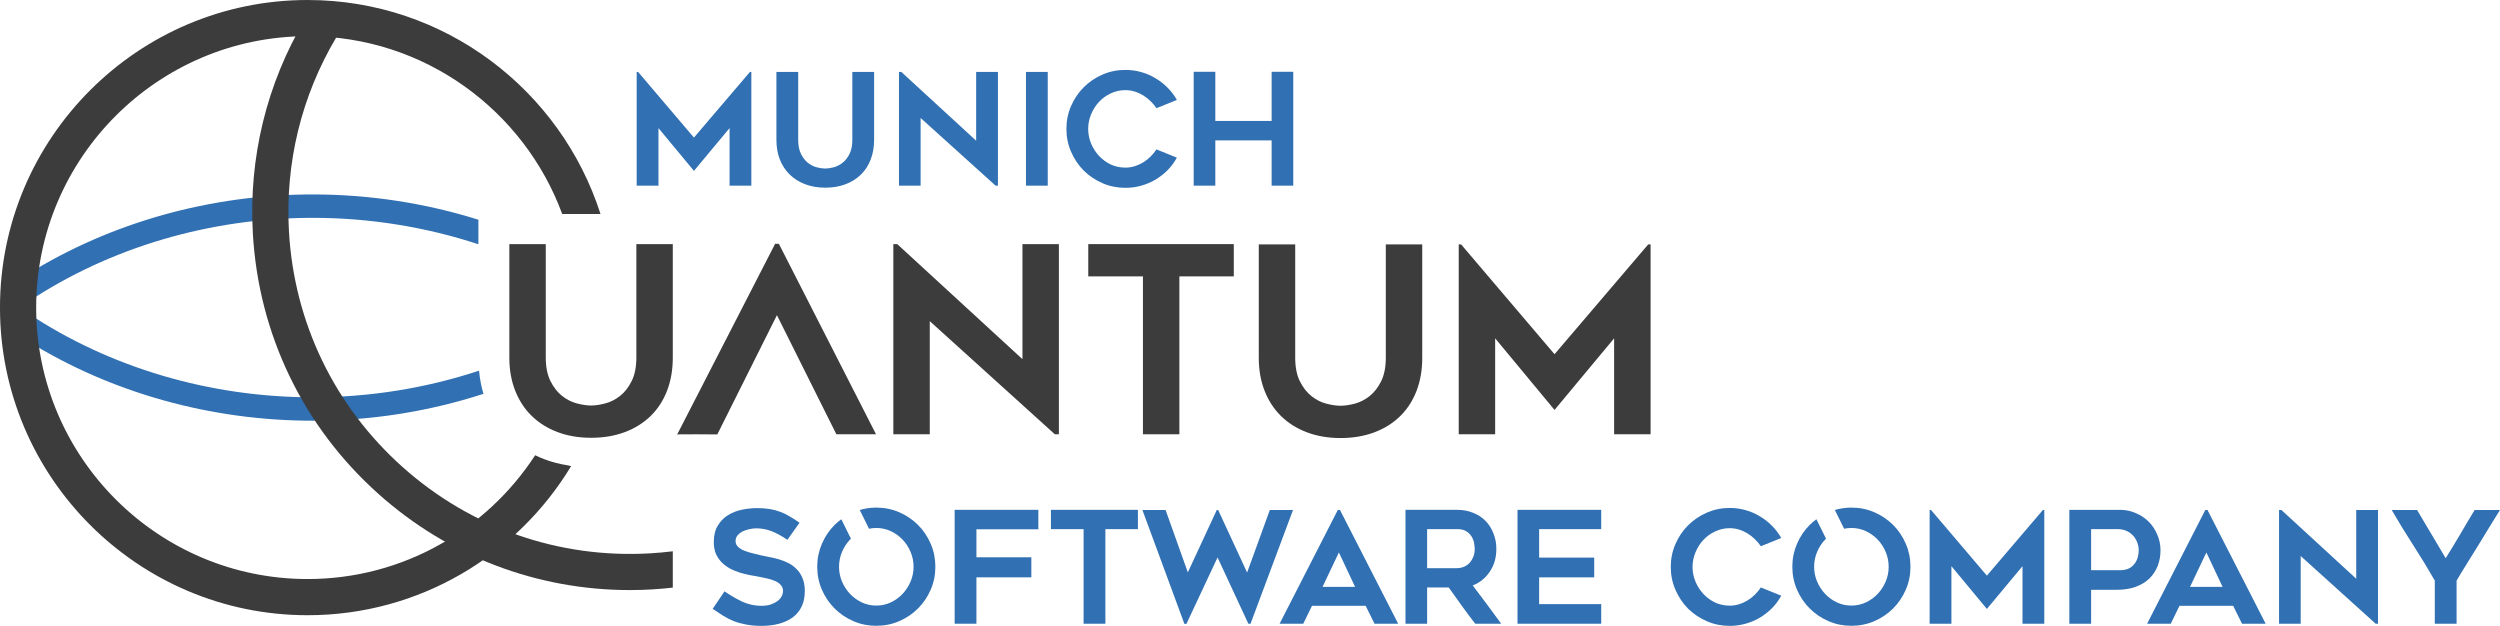
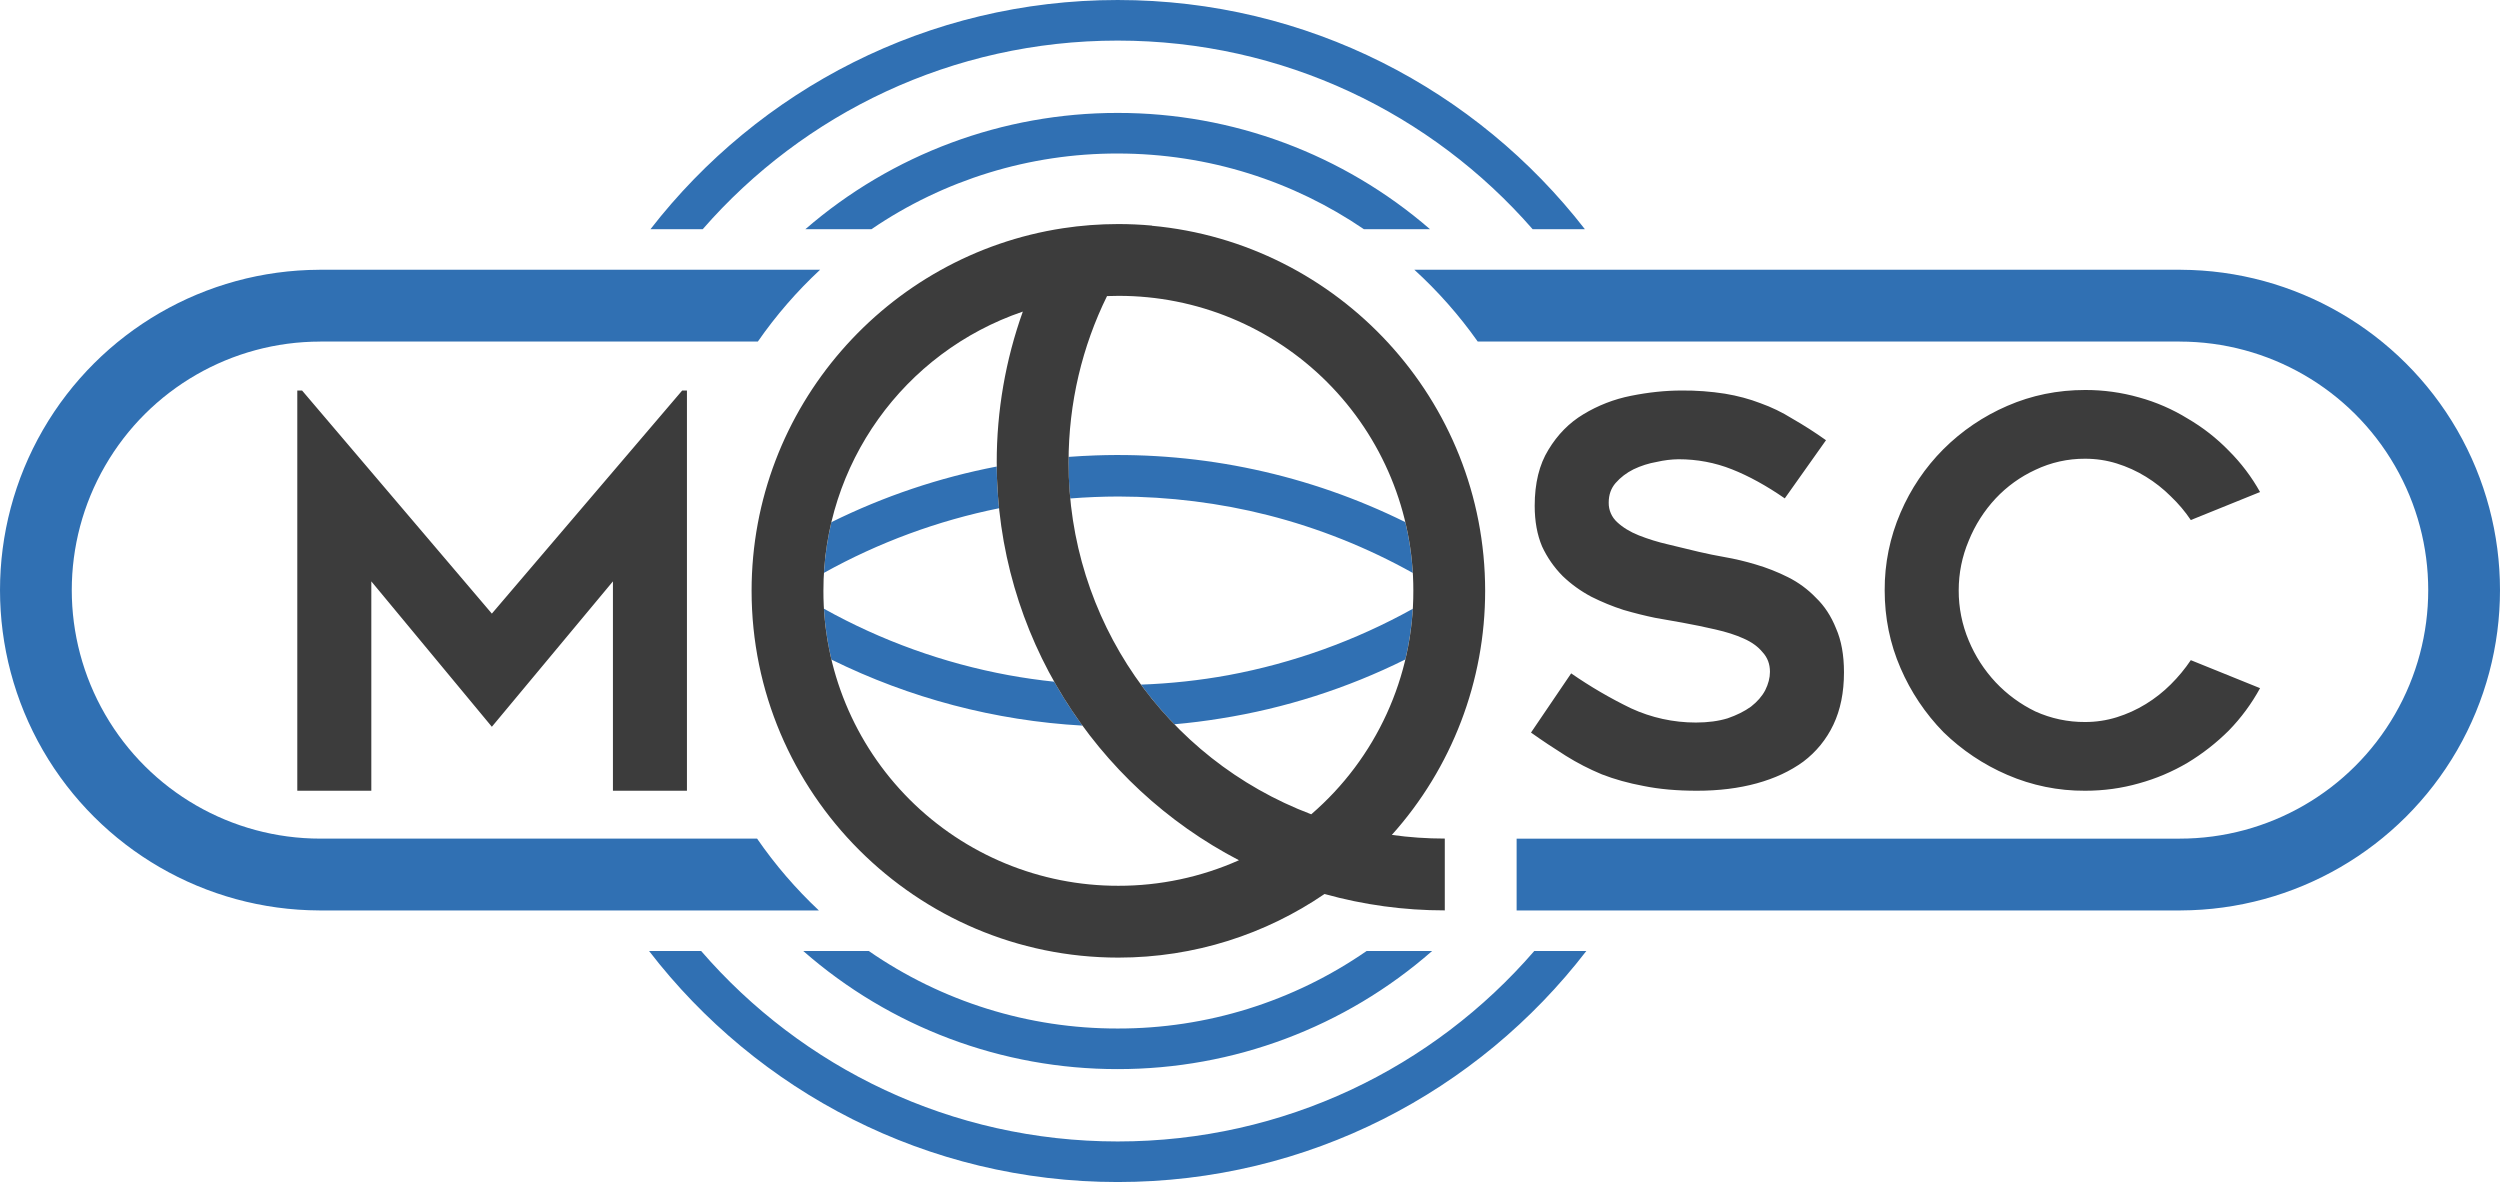
- <svg xmlns="http://www.w3.org/2000/svg" version="1.1" viewBox="0 0 690.98 172.99" xml:space="preserve">
-   <defs>
-     <clipPath id="b">
-       <path transform="translate(-690.12 -252.86)" d="M 0,821.859 H 1461.753 V 0 H 0 Z" />
-     </clipPath>
-     <clipPath id="a">
-       <path transform="translate(-690.12 -252.86)" d="M 0,821.859 H 1461.753 V 0 H 0 Z" />
-     </clipPath>
-   </defs>
-   <style type="text/css">
- .st0{fill:#3070b3;}
- .st1{fill:#3C3C3C;}
- </style>
-   <g transform="translate(-11.864 -4.9993)">
-     <path class="st0" d="m144.09 65.729c-14.6-4.58-30.08-6.99-45.79-6.99-28.22 0-55.73 7.74-78.7 21.97v7.72c22.6-15 50.25-23.22 78.7-23.22 15.74 0 31.25 2.52 45.79 7.3z" />
-     <path class="st0" d="m144.27 107.45c-14.59 4.82-30.15 7.36-45.96 7.36-28.45 0-56.1-8.21-78.7-23.22v7.72c22.96 14.23 50.47 21.97 78.7 21.97 16.21 0 32.17-2.56 47.18-7.43-0.61-2.01-1.01-4.15-1.22-6.4z" />
-     <path class="st1" d="m175.23 126c-3.41 0-6.5-0.53-9.28-1.58s-5.16-2.54-7.12-4.46c-1.97-1.92-3.49-4.24-4.57-6.98-1.08-2.73-1.62-5.78-1.62-9.14v-31.37h10.07v31.32c0 2.63 0.43 4.81 1.3 6.54 0.86 1.72 1.93 3.09 3.2 4.09 1.27 1.01 2.64 1.7 4.1 2.08s2.77 0.58 3.92 0.58 2.46-0.19 3.92-0.58c1.46-0.38 2.83-1.08 4.1-2.08s2.34-2.37 3.2-4.09 1.3-3.9 1.3-6.54v-31.32h10.07v31.37c0 3.36-0.53 6.4-1.58 9.14-1.05 2.73-2.57 5.06-4.53 6.98-1.97 1.92-4.34 3.41-7.12 4.46-2.79 1.05-5.9 1.58-9.36 1.58z" />
-     <path class="st1" d="m382.37 126.07c-3.41 0-6.5-0.53-9.28-1.58s-5.16-2.54-7.12-4.46c-1.97-1.92-3.49-4.25-4.57-6.98s-1.62-5.78-1.62-9.14v-31.37h10.07v31.32c0 2.63 0.43 4.81 1.3 6.54 0.86 1.72 1.93 3.09 3.2 4.09 1.27 1.01 2.64 1.7 4.1 2.08s2.77 0.57 3.92 0.57 2.46-0.19 3.92-0.57 2.83-1.08 4.1-2.08c1.27-1.01 2.34-2.37 3.2-4.09s1.3-3.9 1.3-6.54v-31.32h10.07v31.37c0 3.36-0.53 6.4-1.58 9.14-1.06 2.73-2.57 5.06-4.53 6.98-1.97 1.92-4.34 3.41-7.12 4.46s-5.91 1.58-9.36 1.58z" />
-     <path class="st1" d="m199.02 125.1 27.08-52.71h1.04l26.85 52.64h-10.96l-16.43-32.92-16.48 32.96c0.01 0-11.1-0.1-11.1 0.03z" />
-     <path class="st1" d="m162.31 131.92c-0.88-0.33-1.72-0.7-2.53-1.1-13.39 20.57-36.57 34.22-62.9 34.22-41.37 0-75.02-33.66-75.02-75.02 0-41.36 33.66-75.02 75.02-75.02 32.27 0 59.82 20.5 70.38 49.15h10.58c-10.98-34.26-43.1-59.15-80.96-59.15-46.88 0-85.02 38.14-85.02 85.02 0 46.88 38.14 85.02 85.02 85.02 30.87 0 57.94-16.54 72.84-41.21-0.31-0.06-0.61-0.14-0.91-0.21-2.29-0.36-4.46-0.92-6.5-1.7z" />
-     <polygon class="st1" transform="translate(-50.666 -101.28)" points="310.52 173.75 309.44 173.75 309.44 226.31 319.51 226.31 319.51 195.04 354.08 226.31 355.2 226.31 355.2 173.75 345.13 173.75 345.13 205.55" />
-     <polygon class="st1" transform="translate(-50.666 -101.28)" points="378.43 226.31 388.5 226.31 388.5 182.67 403.54 182.67 403.54 173.75 363.32 173.75 363.32 182.67 378.43 182.67" />
-     <polygon class="st1" transform="translate(-50.666 -101.28)" points="465.71 226.31 475.78 226.31 475.78 199.79 492.19 219.58 508.66 199.79 508.66 226.31 518.74 226.31 518.74 173.82 518.09 173.82 492.19 204.18 466.36 173.82 465.71 173.82" />
-     <path class="st1" d="m197.82 157.37c-2.09 0.26-4.22 0.45-6.33 0.57-25.2 1.45-49.46-7.01-68.3-23.81s-30.02-39.93-31.46-65.14c-1.08-18.91 3.44-37.47 13.09-53.68l-8.59-5.12c-10.67 17.93-15.68 38.45-14.48 59.36 1.6 27.87 13.95 53.45 34.79 72.03 19.31 17.22 43.76 26.51 69.42 26.51 2.03 0 4.07-0.06 6.11-0.18 1.92-0.11 3.84-0.29 5.75-0.5z" />
-   </g>
-   <g transform="translate(-11.864 -4.9993)">
-     <path class="st0" transform="translate(-103.17 7.5072)" d="m806.01 138.45q-1.204 1.978-2.795 4.515-1.548 2.537-3.182 5.203-1.634 2.623-3.225 5.203-1.591 2.537-2.795 4.601v11.911h-6.02v-11.911q-2.795-4.902-5.934-9.761t-5.977-9.761h7.009q1.935 3.225 3.956 6.665t3.956 6.665q0.946-1.505 1.978-3.225t2.064-3.44q1.032-1.763 2.021-3.44 1.032-1.72 1.935-3.225z" />
-     <path class="st0" transform="translate(-103.17 7.5072)" d="m771.65 169.88-20.726-18.705v18.705h-5.977v-31.433h0.645l20.683 19.006v-19.006h6.02v31.433z" />
-     <path class="st0" transform="translate(-103.17 7.5072)" d="m708.48 169.88 16.082-31.433h0.602l16.082 31.433h-6.536l-2.451-4.945h-14.835l-2.408 4.945zm11.868-10.191h8.987l-4.472-9.503z" />
-     <path class="st0" transform="translate(-103.17 7.5072)" d="m701 138.41q2.322 0 4.343 0.903 2.064 0.86 3.569 2.365t2.365 3.569q0.903 2.021 0.903 4.343t-0.774 4.3-2.279 3.483q-1.505 1.462-3.827 2.322-2.279 0.817-5.289 0.817h-7.009v9.374h-6.02v-31.476zm0 16.684q1.333 0 2.322-0.43 0.989-0.473 1.591-1.247 0.645-0.774 0.946-1.763t0.301-2.064-0.387-2.107q-0.387-1.075-1.118-1.892t-1.806-1.333-2.494-0.516h-7.353v11.352z" />
-     <path class="st0" transform="translate(-103.17 7.5072)" d="m680.06 138.45v31.433h-6.02v-15.91l-9.847 11.825-9.804-11.825v15.91h-6.02v-31.433h0.387l15.437 18.146 15.48-18.146z" />
-     <path transform="matrix(.53832 0 0 -.538 538.61 155.29)" d="m0 0c-1.599 3.702-3.769 6.924-6.513 9.669-2.744 2.742-5.952 4.914-9.628 6.511-3.675 1.598-7.618 2.398-11.825 2.398-2.943 0-5.759-0.422-8.461-1.224l4.758-9.635c1.208 0.256 2.454 0.391 3.743 0.391 2.657 0 5.141-0.546 7.455-1.638 2.312-1.092 4.331-2.544 6.059-4.354 1.727-1.812 3.096-3.93 4.106-6.353 1.011-2.425 1.516-4.942 1.516-7.551 0-2.664-0.505-5.194-1.516-7.591-1.01-2.397-2.379-4.514-4.106-6.352-1.728-1.838-3.747-3.304-6.059-4.395-2.314-1.092-4.798-1.638-7.455-1.638-2.658 0-5.145 0.546-7.456 1.638-2.312 1.091-4.334 2.557-6.061 4.395-1.728 1.838-3.096 3.955-4.107 6.352-1.009 2.397-1.513 4.927-1.513 7.591 0 2.609 0.504 5.126 1.513 7.551 1.011 2.423 2.379 4.541 4.107 6.353 0.157 0.165 0.33 0.311 0.492 0.47l-4.941 10.007c-1.213-0.897-2.378-1.855-3.449-2.926-2.744-2.745-4.914-5.967-6.513-9.669-1.597-3.703-2.397-7.631-2.397-11.786 0-4.209 0.8-8.15 2.397-11.826 1.599-3.675 3.769-6.885 6.513-9.628 2.742-2.744 5.952-4.914 9.629-6.512 3.674-1.598 7.591-2.397 11.746-2.397 4.207 0 8.15 0.799 11.825 2.397 3.676 1.598 6.884 3.768 9.628 6.512 2.744 2.743 4.914 5.953 6.513 9.628 1.597 3.676 2.397 7.617 2.397 11.826 0 4.155-0.8 8.083-2.397 11.786" clip-path="url(#a)" fill="#3070b3" />
-     <path class="st0" transform="translate(-103.17 7.5072)" d="m607.35 162.14q-1.032 1.892-2.537 3.44-1.505 1.505-3.354 2.623-1.806 1.075-3.956 1.677-2.107 0.602-4.386 0.602-3.354 0-6.321-1.29t-5.203-3.483q-2.193-2.236-3.483-5.203t-1.29-6.321 1.29-6.321 3.483-5.16q2.236-2.236 5.203-3.526t6.321-1.29q2.279 0 4.386 0.602 2.15 0.602 3.956 1.72 1.849 1.075 3.354 2.623 1.505 1.505 2.537 3.354l-5.633 2.279q-0.688-1.032-1.634-1.935-0.903-0.903-2.021-1.591t-2.365-1.075-2.58-0.387q-2.15 0-4.042 0.903-1.849 0.86-3.225 2.322t-2.193 3.44q-0.817 1.935-0.817 4.042 0 2.15 0.817 4.085t2.193 3.397 3.225 2.365q1.892 0.86 4.042 0.86 1.333 0 2.58-0.387t2.365-1.075 2.021-1.591q0.946-0.946 1.634-1.978z" />
-   </g>
-   <g transform="translate(-11.864 -4.9993)">
-     <path class="st0" d="m287.04 56.314-20.726-18.705v18.705h-5.977v-31.433h0.645l20.683 19.006v-19.006h6.02v31.433z" />
-     <path class="st0" d="m239.96 56.873q-3.053 0-5.547-0.946t-4.257-2.666-2.752-4.171q-0.946-2.451-0.946-5.461v-18.748h6.02v18.748q0 2.365 0.774 3.913t1.892 2.451q1.161 0.903 2.451 1.247 1.333 0.344 2.365 0.344t2.322-0.344q1.333-0.344 2.451-1.247 1.161-0.903 1.935-2.451t0.774-3.913v-18.748h6.02v18.748q0 3.01-0.946 5.461t-2.709 4.171-4.257 2.666-5.59 0.946z" />
-     <path class="st0" d="m219.53 24.881v31.433h-6.02v-15.91l-9.847 11.825-9.804-11.825v15.91h-6.02v-31.433h0.387l15.437 18.146 15.48-18.146z" />
-     <path class="st0" d="m301.45 56.314h-6.02v-31.433h6.02z" />
-     <path class="st0" d="m369.31 24.838v31.476h-5.977v-12.513h-15.566v12.513h-5.977v-31.476h5.977v13.588h15.566v-13.588z" />
-     <path class="st0" d="m337.14 48.574q-1.032 1.892-2.537 3.44-1.505 1.505-3.354 2.623-1.806 1.075-3.956 1.677-2.107 0.602-4.386 0.602-3.354 0-6.321-1.29t-5.203-3.483q-2.193-2.236-3.483-5.203t-1.29-6.321 1.29-6.321 3.483-5.16q2.236-2.236 5.203-3.526t6.321-1.29q2.279 0 4.386 0.602 2.15 0.602 3.956 1.72 1.849 1.075 3.354 2.623 1.505 1.505 2.537 3.354l-5.633 2.279q-0.688-1.032-1.634-1.935-0.903-0.903-2.021-1.591t-2.365-1.075-2.58-0.387q-2.15 0-4.042 0.903-1.849 0.86-3.225 2.322t-2.193 3.44q-0.817 1.935-0.817 4.042 0 2.15 0.817 4.085t2.193 3.397 3.225 2.365q1.892 0.86 4.042 0.86 1.333 0 2.58-0.387t2.365-1.075 2.021-1.591q0.946-0.946 1.634-1.978z" />
-   </g>
-   <g transform="translate(-11.864 -4.9993)">
-     <path class="st0" transform="translate(-103.17 7.5072)" d="m540.44 143.74v7.869h15.222v5.461h-15.222v7.396h17.157v5.418h-23.134v-31.476h23.134v5.332z" />
-     <path class="st0" transform="translate(-103.17 7.5072)" d="m509.48 169.88h-5.977v-31.476h14.276q2.408 0 4.386 0.817 2.021 0.774 3.44 2.236 1.419 1.419 2.193 3.44 0.817 1.978 0.817 4.343 0 3.569-1.806 6.235-1.763 2.666-4.73 3.827 3.999 5.246 7.869 10.578h-7.181q-1.892-2.451-3.698-4.945t-3.612-5.074h-5.977zm0-15.351h8.299q0.817 0 1.677-0.301 0.903-0.344 1.591-0.989 0.688-0.688 1.118-1.677 0.473-0.989 0.473-2.322 0-0.688-0.172-1.634t-0.688-1.806-1.462-1.462-2.537-0.602h-8.299z" />
-     <path class="st0" transform="translate(-103.17 7.5072)" d="m468.71 169.88 16.082-31.433h0.602l16.082 31.433h-6.536l-2.451-4.945h-14.835l-2.408 4.945zm11.868-10.191h8.987l-4.472-9.503z" />
-     <path class="st0" transform="translate(-103.17 7.5072)" d="m472.41 138.45-11.739 31.433h-0.602l-8.514-18.318-8.6 18.361h-0.559l-11.61-31.476h6.407l6.149 17.243 7.998-17.243h0.387l7.998 17.286 6.278-17.286z" />
-     <path class="st0" transform="translate(-103.17 7.5072)" d="m429.54 143.74h-8.987v26.144h-6.02v-26.144h-9.03v-5.332h24.037z" />
-     <path class="st0" transform="translate(-103.17 7.5072)" d="m384.91 143.78v7.74h15.179v5.547h-15.179v12.814h-6.02v-31.476h23.134v5.375z" />
-     <path class="st0" transform="translate(-103.17 7.5072)" d="m312.02 165.75 3.268-4.816q2.365 1.634 4.859 2.838 2.537 1.161 5.289 1.161 1.462 0 2.58-0.344 1.118-0.387 1.892-0.946 0.774-0.602 1.161-1.333 0.387-0.774 0.387-1.505 0-0.946-0.602-1.591-0.559-0.688-1.548-1.118-0.946-0.43-2.279-0.731-1.29-0.301-2.709-0.559-0.946-0.172-2.193-0.387-1.247-0.258-2.58-0.645-1.333-0.43-2.623-1.075-1.29-0.688-2.322-1.677-1.032-1.032-1.677-2.408-0.602-1.419-0.602-3.311 0-2.752 1.118-4.558 1.118-1.849 2.838-2.881 1.763-1.075 3.87-1.505 2.15-0.43 4.128-0.43 1.978 0 3.526 0.258t2.881 0.774q1.333 0.473 2.58 1.247 1.29 0.731 2.752 1.763l-3.354 4.73q-2.236-1.548-4.3-2.365-2.064-0.817-4.343-0.817-0.774 0-1.763 0.215-0.989 0.172-1.892 0.602-0.86 0.43-1.462 1.118-0.559 0.645-0.559 1.591t0.688 1.591 1.763 1.075q1.075 0.43 2.365 0.731 1.29 0.301 2.494 0.602 0.903 0.215 2.107 0.43 1.247 0.215 2.537 0.602 1.333 0.387 2.623 1.032 1.29 0.645 2.279 1.677 1.032 0.989 1.634 2.494 0.645 1.462 0.645 3.569 0 2.451-0.86 4.257t-2.451 3.01q-1.591 1.161-3.784 1.763-2.193 0.602-4.859 0.602-2.451 0-4.343-0.387-1.849-0.344-3.397-0.946-1.548-0.645-2.924-1.505t-2.838-1.892z" />
-     <path transform="matrix(.53832 0 0 -.538 269.1 155.29)" d="m0 0c-1.599 3.702-3.769 6.924-6.513 9.669-2.744 2.742-5.952 4.914-9.628 6.511-3.675 1.598-7.618 2.398-11.825 2.398-2.943 0-5.759-0.422-8.461-1.224l4.758-9.635c1.208 0.256 2.454 0.391 3.743 0.391 2.657 0 5.141-0.546 7.455-1.638 2.312-1.092 4.331-2.544 6.059-4.354 1.727-1.812 3.096-3.93 4.106-6.353 1.011-2.425 1.516-4.942 1.516-7.551 0-2.664-0.505-5.194-1.516-7.591-1.01-2.397-2.379-4.514-4.106-6.352-1.728-1.838-3.747-3.304-6.059-4.395-2.314-1.092-4.798-1.638-7.455-1.638-2.658 0-5.145 0.546-7.456 1.638-2.312 1.091-4.334 2.557-6.061 4.395-1.728 1.838-3.096 3.955-4.107 6.352-1.009 2.397-1.513 4.927-1.513 7.591 0 2.609 0.504 5.126 1.513 7.551 1.011 2.423 2.379 4.541 4.107 6.353 0.157 0.165 0.33 0.311 0.492 0.47l-4.941 10.007c-1.213-0.897-2.378-1.855-3.449-2.926-2.744-2.745-4.914-5.967-6.513-9.669-1.597-3.703-2.397-7.631-2.397-11.786 0-4.209 0.8-8.15 2.397-11.826 1.599-3.675 3.769-6.885 6.513-9.628 2.742-2.744 5.952-4.914 9.629-6.512 3.674-1.598 7.591-2.397 11.746-2.397 4.207 0 8.15 0.799 11.825 2.397 3.676 1.598 6.884 3.768 9.628 6.512 2.744 2.743 4.914 5.953 6.513 9.628 1.597 3.676 2.397 7.617 2.397 11.826 0 4.155-0.8 8.083-2.397 11.786" clip-path="url(#b)" fill="#3070b3" />
-   </g>
+ <svg xmlns="http://www.w3.org/2000/svg" width="605.268" height="286.179" viewBox="0 0 160.144 75.718">
+   <path d="M-171.19 291.544c-12.165 0-22.998 5.75-29.927 14.68h3.347c6.46-7.405 15.97-12.08 26.58-12.08s20.12 4.675 26.58 12.08h3.346c-6.928-8.93-17.761-14.68-29.926-14.68m0 7.234a30.5 30.5 0 0 0-20.004 7.446h4.234a27.9 27.9 0 0 1 15.77-4.846c5.85 0 11.28 1.787 15.77 4.846h4.235a30.5 30.5 0 0 0-20.005-7.446m-51.144 10.045v.002a20.53 20.53 0 0 0-17.704 10.26 20.53 20.53 0 0 0 0 20.52 20.53 20.53 0 0 0 17.703 10.259h32.003a28.5 28.5 0 0 1-3.957-4.6h-27.978a15.91 15.91 0 0 1-13.787-7.959 15.91 15.91 0 0 1 0-15.92 15.91 15.91 0 0 1 13.787-7.96v-.002h28.027a28.4 28.4 0 0 1 3.988-4.6h-32.015zm70.148 0a28.4 28.4 0 0 1 4.06 4.6h44.965v.002a15.91 15.91 0 0 1 13.787 7.96 15.91 15.91 0 0 1 0 15.92 15.91 15.91 0 0 1-13.787 7.96h-42.474v4.599h42.542a20.53 20.53 0 0 0 17.703-10.26 20.53 20.53 0 0 0 0-20.52 20.53 20.53 0 0 0-17.703-10.259v-.002zm-20.41 11.893q-.87.03-1.739.095-.003.174-.003.349 0 1.171.11 2.314a41 41 0 0 1 3.081-.125c3.252.006 6.514.414 9.57 1.192a38.6 38.6 0 0 1 9.291 3.704 19 19 0 0 0-.477-3.254 41.5 41.5 0 0 0-19.832-4.275zm-6.341.712a41.6 41.6 0 0 0-10.592 3.565 19 19 0 0 0-.477 3.247 39 39 0 0 1 11.217-4.139q-.135-1.32-.148-2.673m-11.069 9.11q.1 1.674.479 3.257a41.6 41.6 0 0 0 16.081 4.23q-.984-1.351-1.81-2.813a38 38 0 0 1-2.929-.42 38.7 38.7 0 0 1-11.821-4.254m37.72.004a39 39 0 0 1-11.803 4.249c-1.842.338-3.724.54-5.61.608a24 24 0 0 0 2.14 2.54q1.488-.13 2.961-.37a41 41 0 0 0 11.836-3.783c.249-1.05.41-2.134.477-3.244m-48.922 21.922c6.924 8.996 17.8 14.798 30.018 14.798s23.093-5.802 30.018-14.798h-3.334c-6.463 7.473-16.017 12.199-26.684 12.199s-20.22-4.726-26.683-12.2zm9.877 0a30.5 30.5 0 0 0 20.141 7.564 30.5 30.5 0 0 0 20.14-7.564h-4.197a27.9 27.9 0 0 1-15.943 4.964 27.9 27.9 0 0 1-15.943-4.964z" style="baseline-shift:baseline;display:inline;overflow:visible;vector-effect:none;fill:#3070b3;fill-opacity:1;stroke-width:1.6;stroke-miterlimit:10;paint-order:markers fill stroke;stop-color:#000" transform="translate(242.786 -291.544)" />
+   <path d="M-171.146 305.896q-1.814.002-3.555.269c-11.27 1.72-19.94 11.485-19.94 23.225 0 12.949 10.547 23.496 23.495 23.496 4.891 0 9.44-1.504 13.206-4.075a28.6 28.6 0 0 0 7.704 1.05v-4.6q-1.728-.001-3.392-.235a23.4 23.4 0 0 0 5.977-15.636c0-12.222-9.4-22.292-21.344-23.384l.008-.011a24 24 0 0 0-2.158-.099zm0 4.6a18.86 18.86 0 0 1 18.895 18.894 18.84 18.84 0 0 1-6.54 14.316 24.07 24.07 0 0 1-15.546-22.546c0-3.827.885-7.442 2.464-10.65q.362-.014.727-.014m-6.12 1.007a28.6 28.6 0 0 0-1.672 9.657c0 11.074 6.306 20.705 15.516 25.489a18.9 18.9 0 0 1-7.724 1.636 18.86 18.86 0 0 1-18.894-18.895 18.86 18.86 0 0 1 12.773-17.887m68.045 5.023q-2.641 0-4.978 1.016a13.2 13.2 0 0 0-4.098 2.777 13 13 0 0 0-2.744 4.064 12.35 12.35 0 0 0-1.016 4.978q0 2.641 1.016 4.979a13.5 13.5 0 0 0 2.744 4.098 13.5 13.5 0 0 0 4.098 2.743 12.35 12.35 0 0 0 4.978 1.016q1.794 0 3.454-.474a12.8 12.8 0 0 0 3.116-1.321 14 14 0 0 0 2.642-2.066 12.4 12.4 0 0 0 1.998-2.71l-4.436-1.794a10.2 10.2 0 0 1-1.288 1.557 8.7 8.7 0 0 1-1.591 1.253 8.2 8.2 0 0 1-1.863.847 6.8 6.8 0 0 1-2.032.305 7.6 7.6 0 0 1-3.184-.677 8.7 8.7 0 0 1-2.54-1.863 8.9 8.9 0 0 1-1.727-2.675 8.2 8.2 0 0 1-.643-3.218q0-1.659.643-3.183a8.8 8.8 0 0 1 1.728-2.71 8.2 8.2 0 0 1 2.54-1.828 7.3 7.3 0 0 1 3.183-.711q1.05-.001 2.032.304a8.2 8.2 0 0 1 1.863.847 8.7 8.7 0 0 1 1.591 1.253q.745.711 1.288 1.524l4.436-1.795a12 12 0 0 0-1.998-2.642 12.3 12.3 0 0 0-2.642-2.065 12 12 0 0 0-3.116-1.355 12.5 12.5 0 0 0-3.454-.474m-114.52.033v25.638h4.742v-13.412l7.721 9.314 7.756-9.314v13.412h4.741v-25.638h-.305l-12.192 14.292-12.157-14.292zm88.68 0q-1.56 0-3.251.34a9.4 9.4 0 0 0-3.048 1.184q-1.355.813-2.236 2.27-.88 1.422-.88 3.59 0 1.49.474 2.608a6.7 6.7 0 0 0 1.32 1.896q.814.78 1.83 1.32 1.015.51 2.065.847 1.05.306 2.033.508.981.17 1.727.305 1.118.204 2.133.44 1.05.238 1.795.576.78.34 1.22.88.473.51.473 1.254 0 .576-.304 1.185-.305.576-.915 1.05-.61.44-1.49.745-.88.27-2.032.271a9.9 9.9 0 0 1-4.165-.914 28.6 28.6 0 0 1-3.828-2.236l-2.573 3.793a48 48 0 0 0 2.235 1.49q1.083.678 2.303 1.186 1.219.474 2.675.745 1.491.305 3.42.305 2.1 0 3.828-.474 1.727-.475 2.98-1.389a6.36 6.36 0 0 0 1.93-2.37q.678-1.423.678-3.353 0-1.66-.508-2.811-.474-1.185-1.287-1.964a6.5 6.5 0 0 0-1.795-1.321 12.3 12.3 0 0 0-2.066-.813 17 17 0 0 0-1.998-.474 30 30 0 0 1-1.66-.339 129 129 0 0 0-1.964-.474 13 13 0 0 1-1.863-.576q-.846-.339-1.388-.846a1.65 1.65 0 0 1-.542-1.254q0-.744.44-1.253.474-.542 1.152-.88.71-.339 1.49-.474a6.6 6.6 0 0 1 1.388-.17q1.795 0 3.42.644 1.627.644 3.388 1.863l2.641-3.726a26 26 0 0 0-2.167-1.388 10.5 10.5 0 0 0-2.032-.983q-1.05-.405-2.27-.609a17 17 0 0 0-2.777-.204" style="baseline-shift:baseline;display:inline;overflow:visible;vector-effect:none;fill:#3c3c3c;fill-opacity:1;stroke-width:1.6;stroke-miterlimit:10;paint-order:markers fill stroke;stop-color:#000" transform="translate(242.786 -291.544)" />
</svg>
